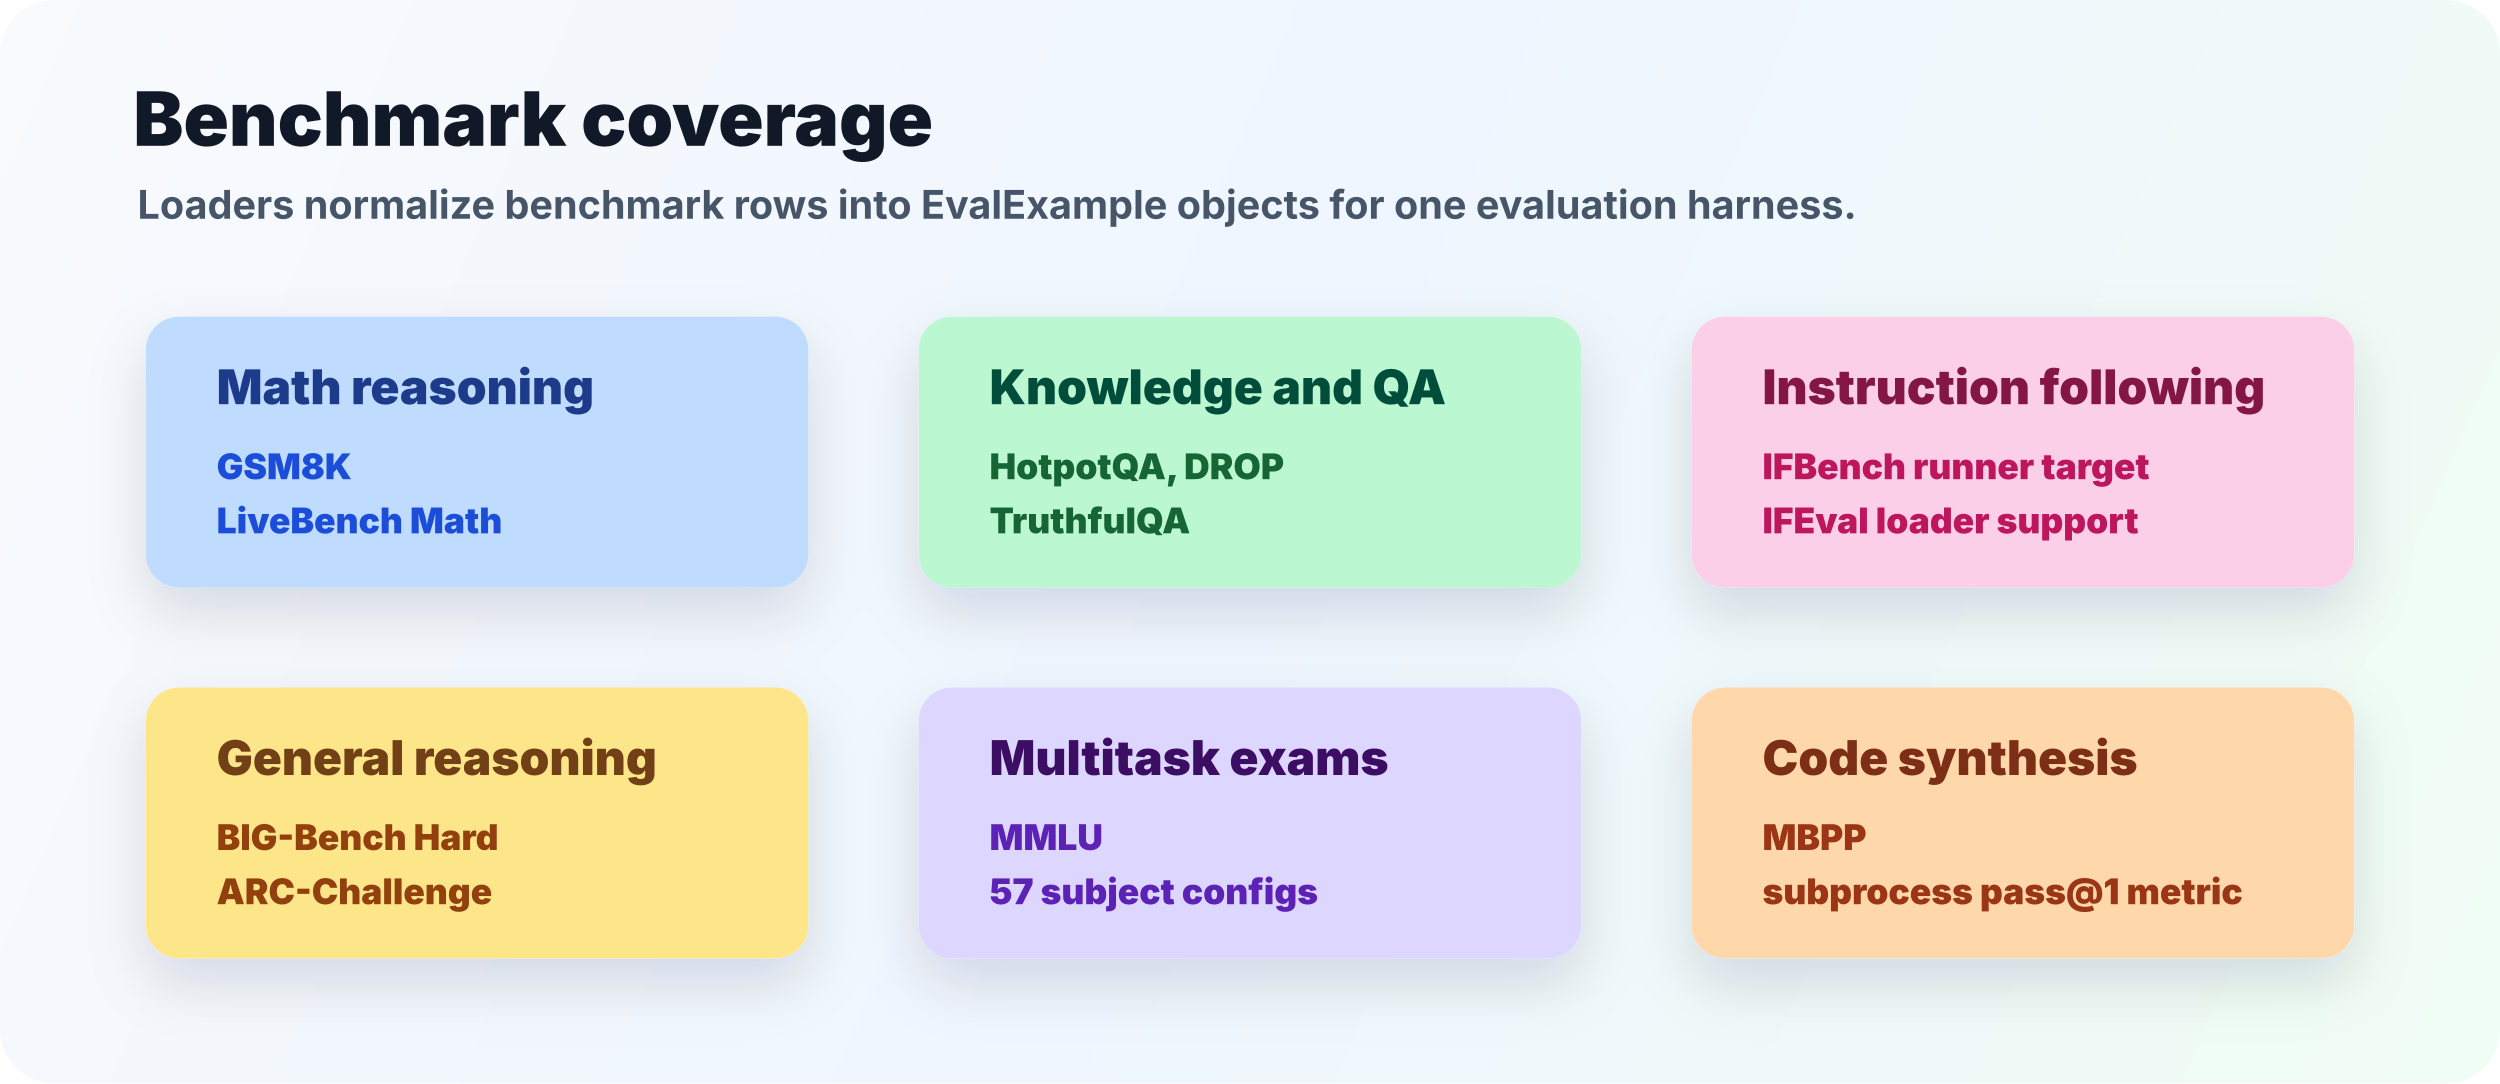
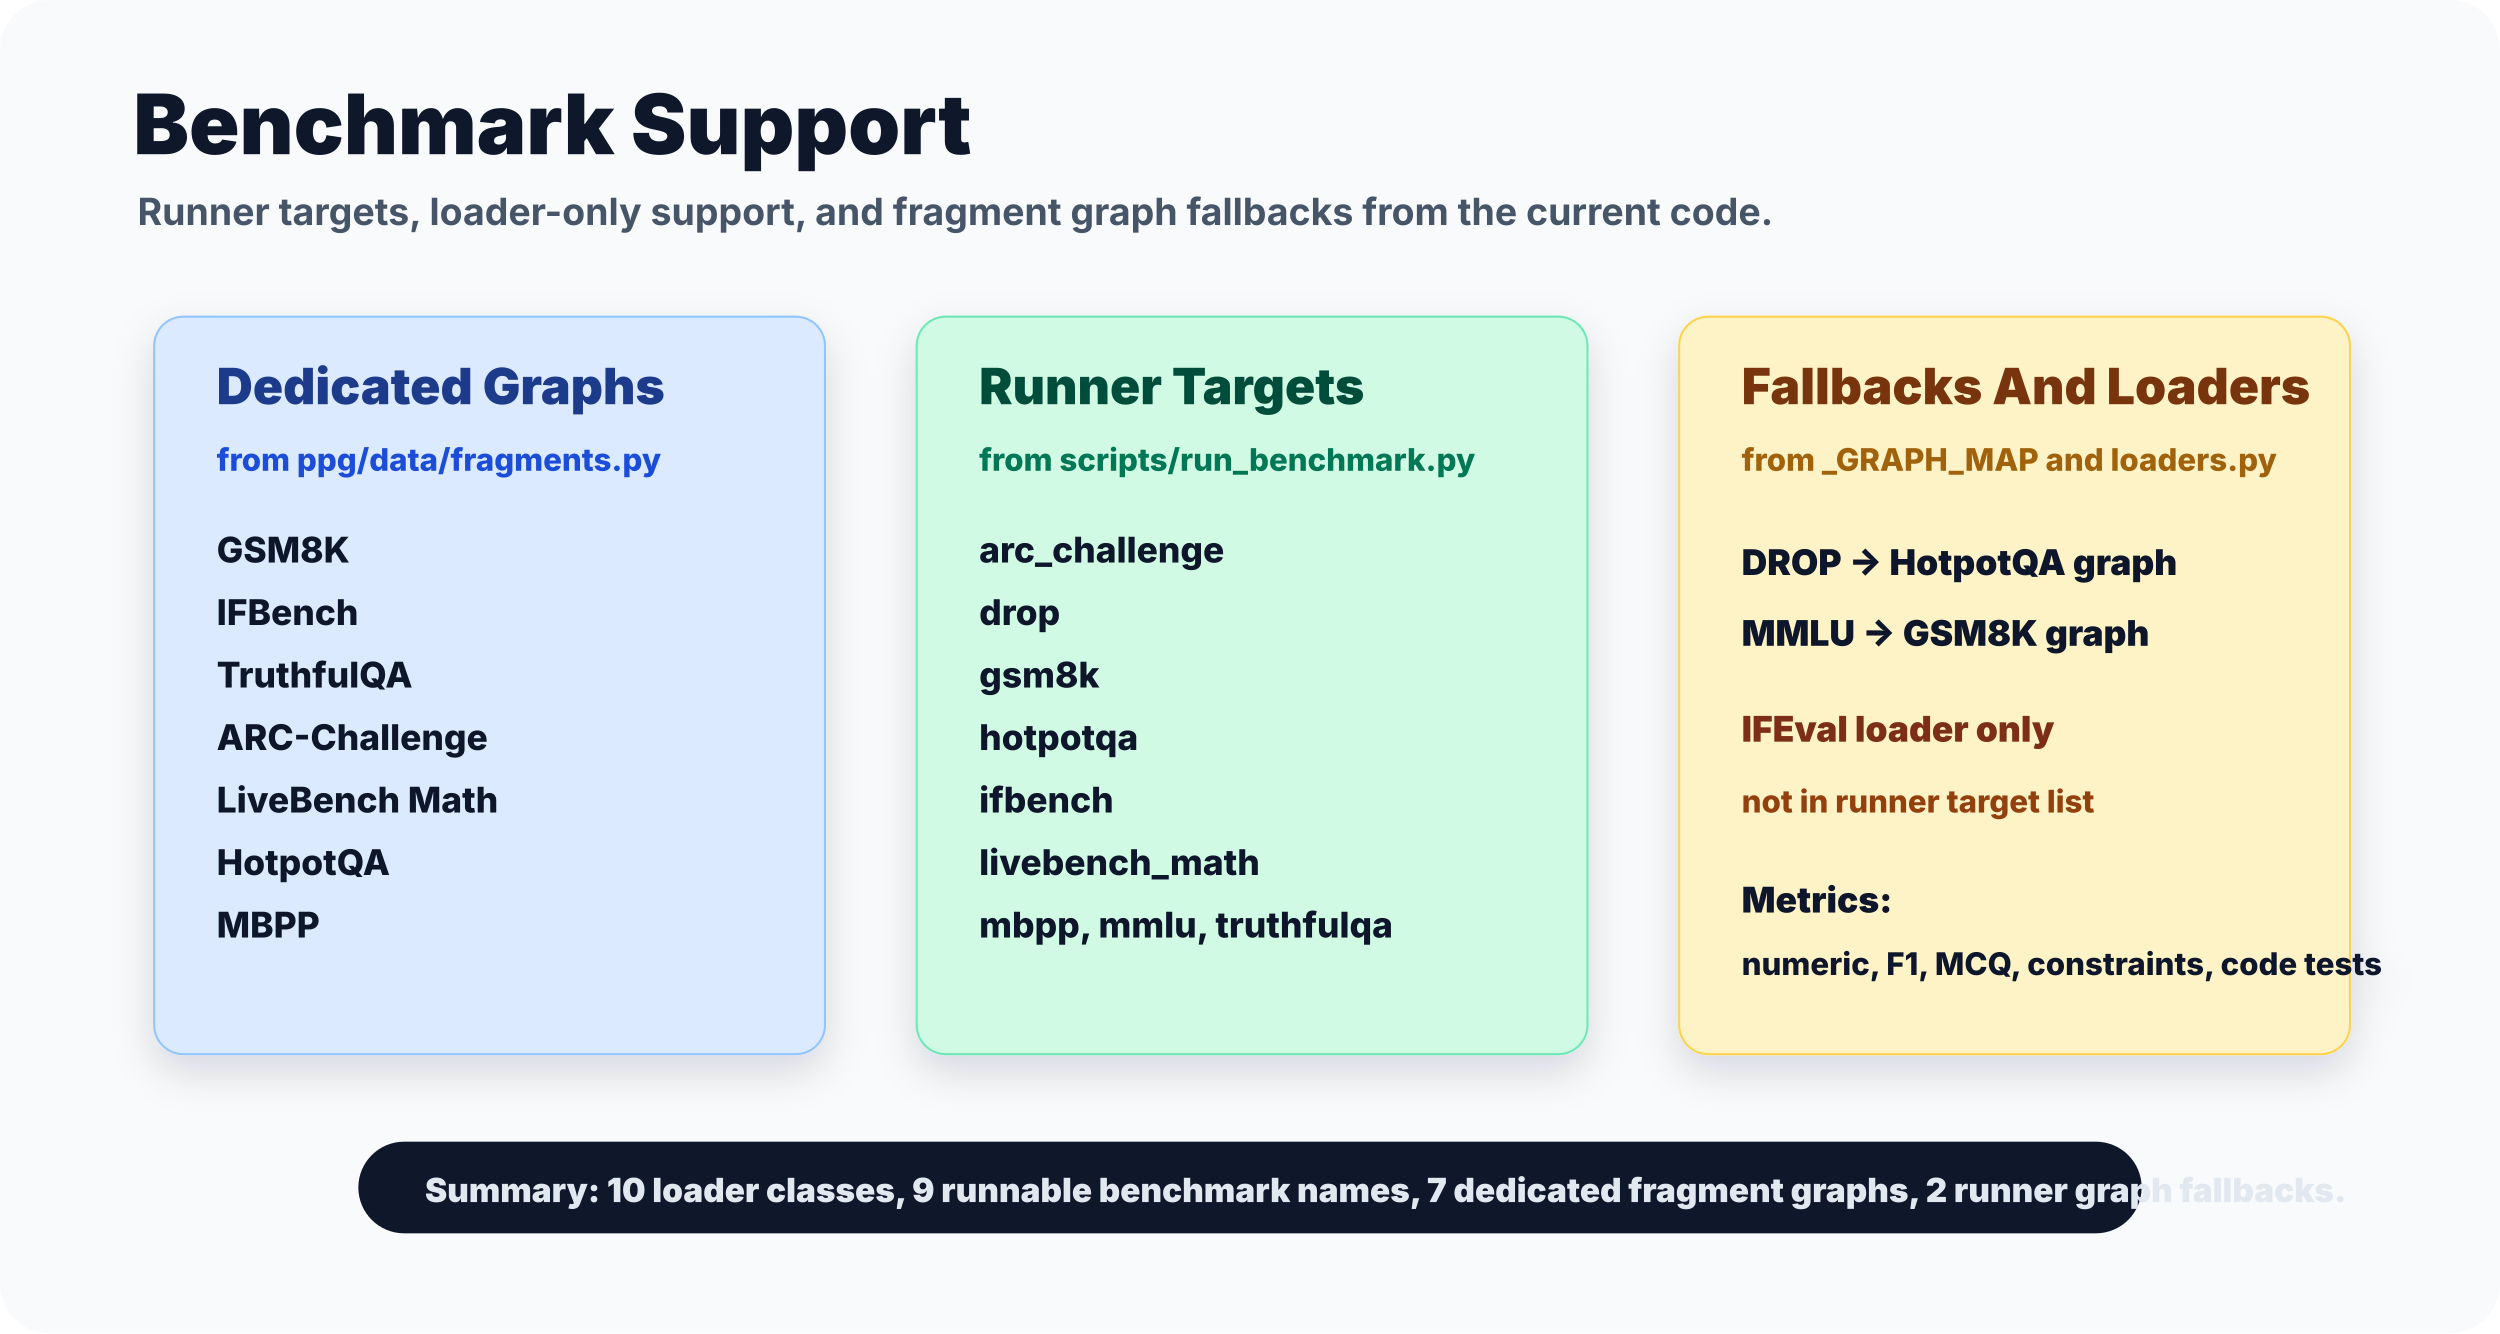
- <svg xmlns="http://www.w3.org/2000/svg" width="1200" height="520" viewBox="0 0 1200 520" fill="none" role="img" aria-labelledby="title desc">
+ <svg xmlns="http://www.w3.org/2000/svg" width="1200" height="640" viewBox="0 0 1200 640" fill="none" role="img" aria-labelledby="title desc">
  <defs>
-     <linearGradient id="bg" x1="0" y1="0" x2="1200" y2="520" gradientUnits="userSpaceOnUse">
-       <stop offset="0" stop-color="#F8FAFC" />
-       <stop offset="0.5" stop-color="#EFF6FF" />
-       <stop offset="1" stop-color="#F0FDF4" />
-     </linearGradient>
-     <filter id="shadow" x="-18%" y="-18%" width="136%" height="136%">
-       <feDropShadow dx="0" dy="12" stdDeviation="14" flood-color="#0F172A" flood-opacity="0.13" />
+     <filter id="shadow" x="-14%" y="-16%" width="128%" height="132%">
+       <feDropShadow dx="0" dy="8" stdDeviation="10" flood-color="#0F172A" flood-opacity="0.14" />
    </filter>
  </defs>
-   <rect width="1200" height="520" rx="26" fill="url(#bg)" />
-   <text x="64" y="70" fill="#111827" font-family="Inter, Arial, sans-serif" font-size="36" font-weight="900">Benchmark coverage</text>
-   <text x="66" y="105" fill="#475569" font-family="Inter, Arial, sans-serif" font-size="19" font-weight="700">Loaders normalize benchmark rows into EvalExample objects for one evaluation harness.</text>
+   <rect width="1200" height="640" rx="24" fill="#F8FAFC" />
+   <text x="64" y="74" fill="#0F172A" font-family="Inter, Arial, sans-serif" font-size="40" font-weight="900">Benchmark Support</text>
+   <text x="66" y="108" fill="#475569" font-family="Inter, Arial, sans-serif" font-size="18" font-weight="700">Runner targets, loader-only support, and fragment graph fallbacks from the current code.</text>
  <g filter="url(#shadow)">
-     <rect x="70" y="152" width="318" height="130" rx="16" fill="#BFDBFE" />
-     <text x="104" y="194" fill="#1E3A8A" font-family="Inter, Arial, sans-serif" font-size="23" font-weight="900">Math reasoning</text>
-     <text x="104" y="230" fill="#1D4ED8" font-family="Inter, Arial, sans-serif" font-size="17" font-weight="900">GSM8K</text>
-     <text x="104" y="256" fill="#1D4ED8" font-family="Inter, Arial, sans-serif" font-size="17" font-weight="900">LiveBench Math</text>
-     <rect x="441" y="152" width="318" height="130" rx="16" fill="#BBF7D0" />
-     <text x="475" y="194" fill="#064E3B" font-family="Inter, Arial, sans-serif" font-size="23" font-weight="900">Knowledge and QA</text>
-     <text x="475" y="230" fill="#166534" font-family="Inter, Arial, sans-serif" font-size="17" font-weight="900">HotpotQA, DROP</text>
-     <text x="475" y="256" fill="#166534" font-family="Inter, Arial, sans-serif" font-size="17" font-weight="900">TruthfulQA</text>
-     <rect x="812" y="152" width="318" height="130" rx="16" fill="#FBCFE8" />
-     <text x="846" y="194" fill="#831843" font-family="Inter, Arial, sans-serif" font-size="23" font-weight="900">Instruction following</text>
-     <text x="846" y="230" fill="#BE185D" font-family="Inter, Arial, sans-serif" font-size="17" font-weight="900">IFBench runner target</text>
-     <text x="846" y="256" fill="#BE185D" font-family="Inter, Arial, sans-serif" font-size="17" font-weight="900">IFEval loader support</text>
-     <rect x="70" y="330" width="318" height="130" rx="16" fill="#FDE68A" />
-     <text x="104" y="372" fill="#713F12" font-family="Inter, Arial, sans-serif" font-size="23" font-weight="900">General reasoning</text>
-     <text x="104" y="408" fill="#92400E" font-family="Inter, Arial, sans-serif" font-size="17" font-weight="900">BIG-Bench Hard</text>
-     <text x="104" y="434" fill="#92400E" font-family="Inter, Arial, sans-serif" font-size="17" font-weight="900">ARC-Challenge</text>
-     <rect x="441" y="330" width="318" height="130" rx="16" fill="#DDD6FE" />
-     <text x="475" y="372" fill="#3B0764" font-family="Inter, Arial, sans-serif" font-size="23" font-weight="900">Multitask exams</text>
-     <text x="475" y="408" fill="#5B21B6" font-family="Inter, Arial, sans-serif" font-size="17" font-weight="900">MMLU</text>
-     <text x="475" y="434" fill="#5B21B6" font-family="Inter, Arial, sans-serif" font-size="17" font-weight="900">57 subject configs</text>
-     <rect x="812" y="330" width="318" height="130" rx="16" fill="#FED7AA" />
-     <text x="846" y="372" fill="#7C2D12" font-family="Inter, Arial, sans-serif" font-size="23" font-weight="900">Code synthesis</text>
-     <text x="846" y="408" fill="#9A3412" font-family="Inter, Arial, sans-serif" font-size="17" font-weight="900">MBPP</text>
-     <text x="846" y="434" fill="#9A3412" font-family="Inter, Arial, sans-serif" font-size="17" font-weight="900">subprocess pass@1 metric</text>
+     <rect x="74" y="152" width="322" height="354" rx="14" fill="#DBEAFE" stroke="#93C5FD" />
+     <text x="104" y="194" fill="#1E3A8A" font-family="Inter, Arial, sans-serif" font-size="24" font-weight="900">Dedicated Graphs</text>
+     <text x="104" y="226" fill="#1D4ED8" font-family="Inter, Arial, sans-serif" font-size="15" font-weight="800">from ppg/data/fragments.py</text>
+     <text x="104" y="270" fill="#0F172A" font-family="Inter, Arial, sans-serif" font-size="17" font-weight="800">GSM8K</text>
+     <text x="104" y="300" fill="#0F172A" font-family="Inter, Arial, sans-serif" font-size="17" font-weight="800">IFBench</text>
+     <text x="104" y="330" fill="#0F172A" font-family="Inter, Arial, sans-serif" font-size="17" font-weight="800">TruthfulQA</text>
+     <text x="104" y="360" fill="#0F172A" font-family="Inter, Arial, sans-serif" font-size="17" font-weight="800">ARC-Challenge</text>
+     <text x="104" y="390" fill="#0F172A" font-family="Inter, Arial, sans-serif" font-size="17" font-weight="800">LiveBench Math</text>
+     <text x="104" y="420" fill="#0F172A" font-family="Inter, Arial, sans-serif" font-size="17" font-weight="800">HotpotQA</text>
+     <text x="104" y="450" fill="#0F172A" font-family="Inter, Arial, sans-serif" font-size="17" font-weight="800">MBPP</text>
+     <rect x="440" y="152" width="322" height="354" rx="14" fill="#D1FAE5" stroke="#6EE7B7" />
+     <text x="470" y="194" fill="#064E3B" font-family="Inter, Arial, sans-serif" font-size="24" font-weight="900">Runner Targets</text>
+     <text x="470" y="226" fill="#047857" font-family="Inter, Arial, sans-serif" font-size="15" font-weight="800">from scripts/run_benchmark.py</text>
+     <text x="470" y="270" fill="#0F172A" font-family="Inter, Arial, sans-serif" font-size="17" font-weight="800">arc_challenge</text>
+     <text x="470" y="300" fill="#0F172A" font-family="Inter, Arial, sans-serif" font-size="17" font-weight="800">drop</text>
+     <text x="470" y="330" fill="#0F172A" font-family="Inter, Arial, sans-serif" font-size="17" font-weight="800">gsm8k</text>
+     <text x="470" y="360" fill="#0F172A" font-family="Inter, Arial, sans-serif" font-size="17" font-weight="800">hotpotqa</text>
+     <text x="470" y="390" fill="#0F172A" font-family="Inter, Arial, sans-serif" font-size="17" font-weight="800">ifbench</text>
+     <text x="470" y="420" fill="#0F172A" font-family="Inter, Arial, sans-serif" font-size="17" font-weight="800">livebench_math</text>
+     <text x="470" y="450" fill="#0F172A" font-family="Inter, Arial, sans-serif" font-size="17" font-weight="800">mbpp, mmlu, truthfulqa</text>
+     <rect x="806" y="152" width="322" height="354" rx="14" fill="#FEF3C7" stroke="#FCD34D" />
+     <text x="836" y="194" fill="#78350F" font-family="Inter, Arial, sans-serif" font-size="24" font-weight="900">Fallbacks And Loaders</text>
+     <text x="836" y="226" fill="#A16207" font-family="Inter, Arial, sans-serif" font-size="15" font-weight="800">from _GRAPH_MAP and loaders.py</text>
+     <text x="836" y="276" fill="#0F172A" font-family="Inter, Arial, sans-serif" font-size="17" font-weight="900">DROP -&gt; HotpotQA graph</text>
+     <text x="836" y="310" fill="#0F172A" font-family="Inter, Arial, sans-serif" font-size="17" font-weight="900">MMLU -&gt; GSM8K graph</text>
+     <text x="836" y="356" fill="#7C2D12" font-family="Inter, Arial, sans-serif" font-size="17" font-weight="900">IFEval loader only</text>
+     <text x="836" y="390" fill="#92400E" font-family="Inter, Arial, sans-serif" font-size="15" font-weight="800">not in runner target list</text>
+     <text x="836" y="438" fill="#0F172A" font-family="Inter, Arial, sans-serif" font-size="17" font-weight="900">Metrics:</text>
+     <text x="836" y="468" fill="#0F172A" font-family="Inter, Arial, sans-serif" font-size="15" font-weight="800">numeric, F1, MCQ, constraints, code tests</text>
+   </g>
+   <g transform="translate(172 548)">
+     <rect x="0" y="0" width="856" height="44" rx="22" fill="#0F172A" />
+     <text x="32" y="29" fill="#E2E8F0" font-family="Inter, Arial, sans-serif" font-size="16" font-weight="900">Summary: 10 loader classes, 9 runnable benchmark names, 7 dedicated fragment graphs, 2 runner graph fallbacks.</text>
  </g>
</svg>
